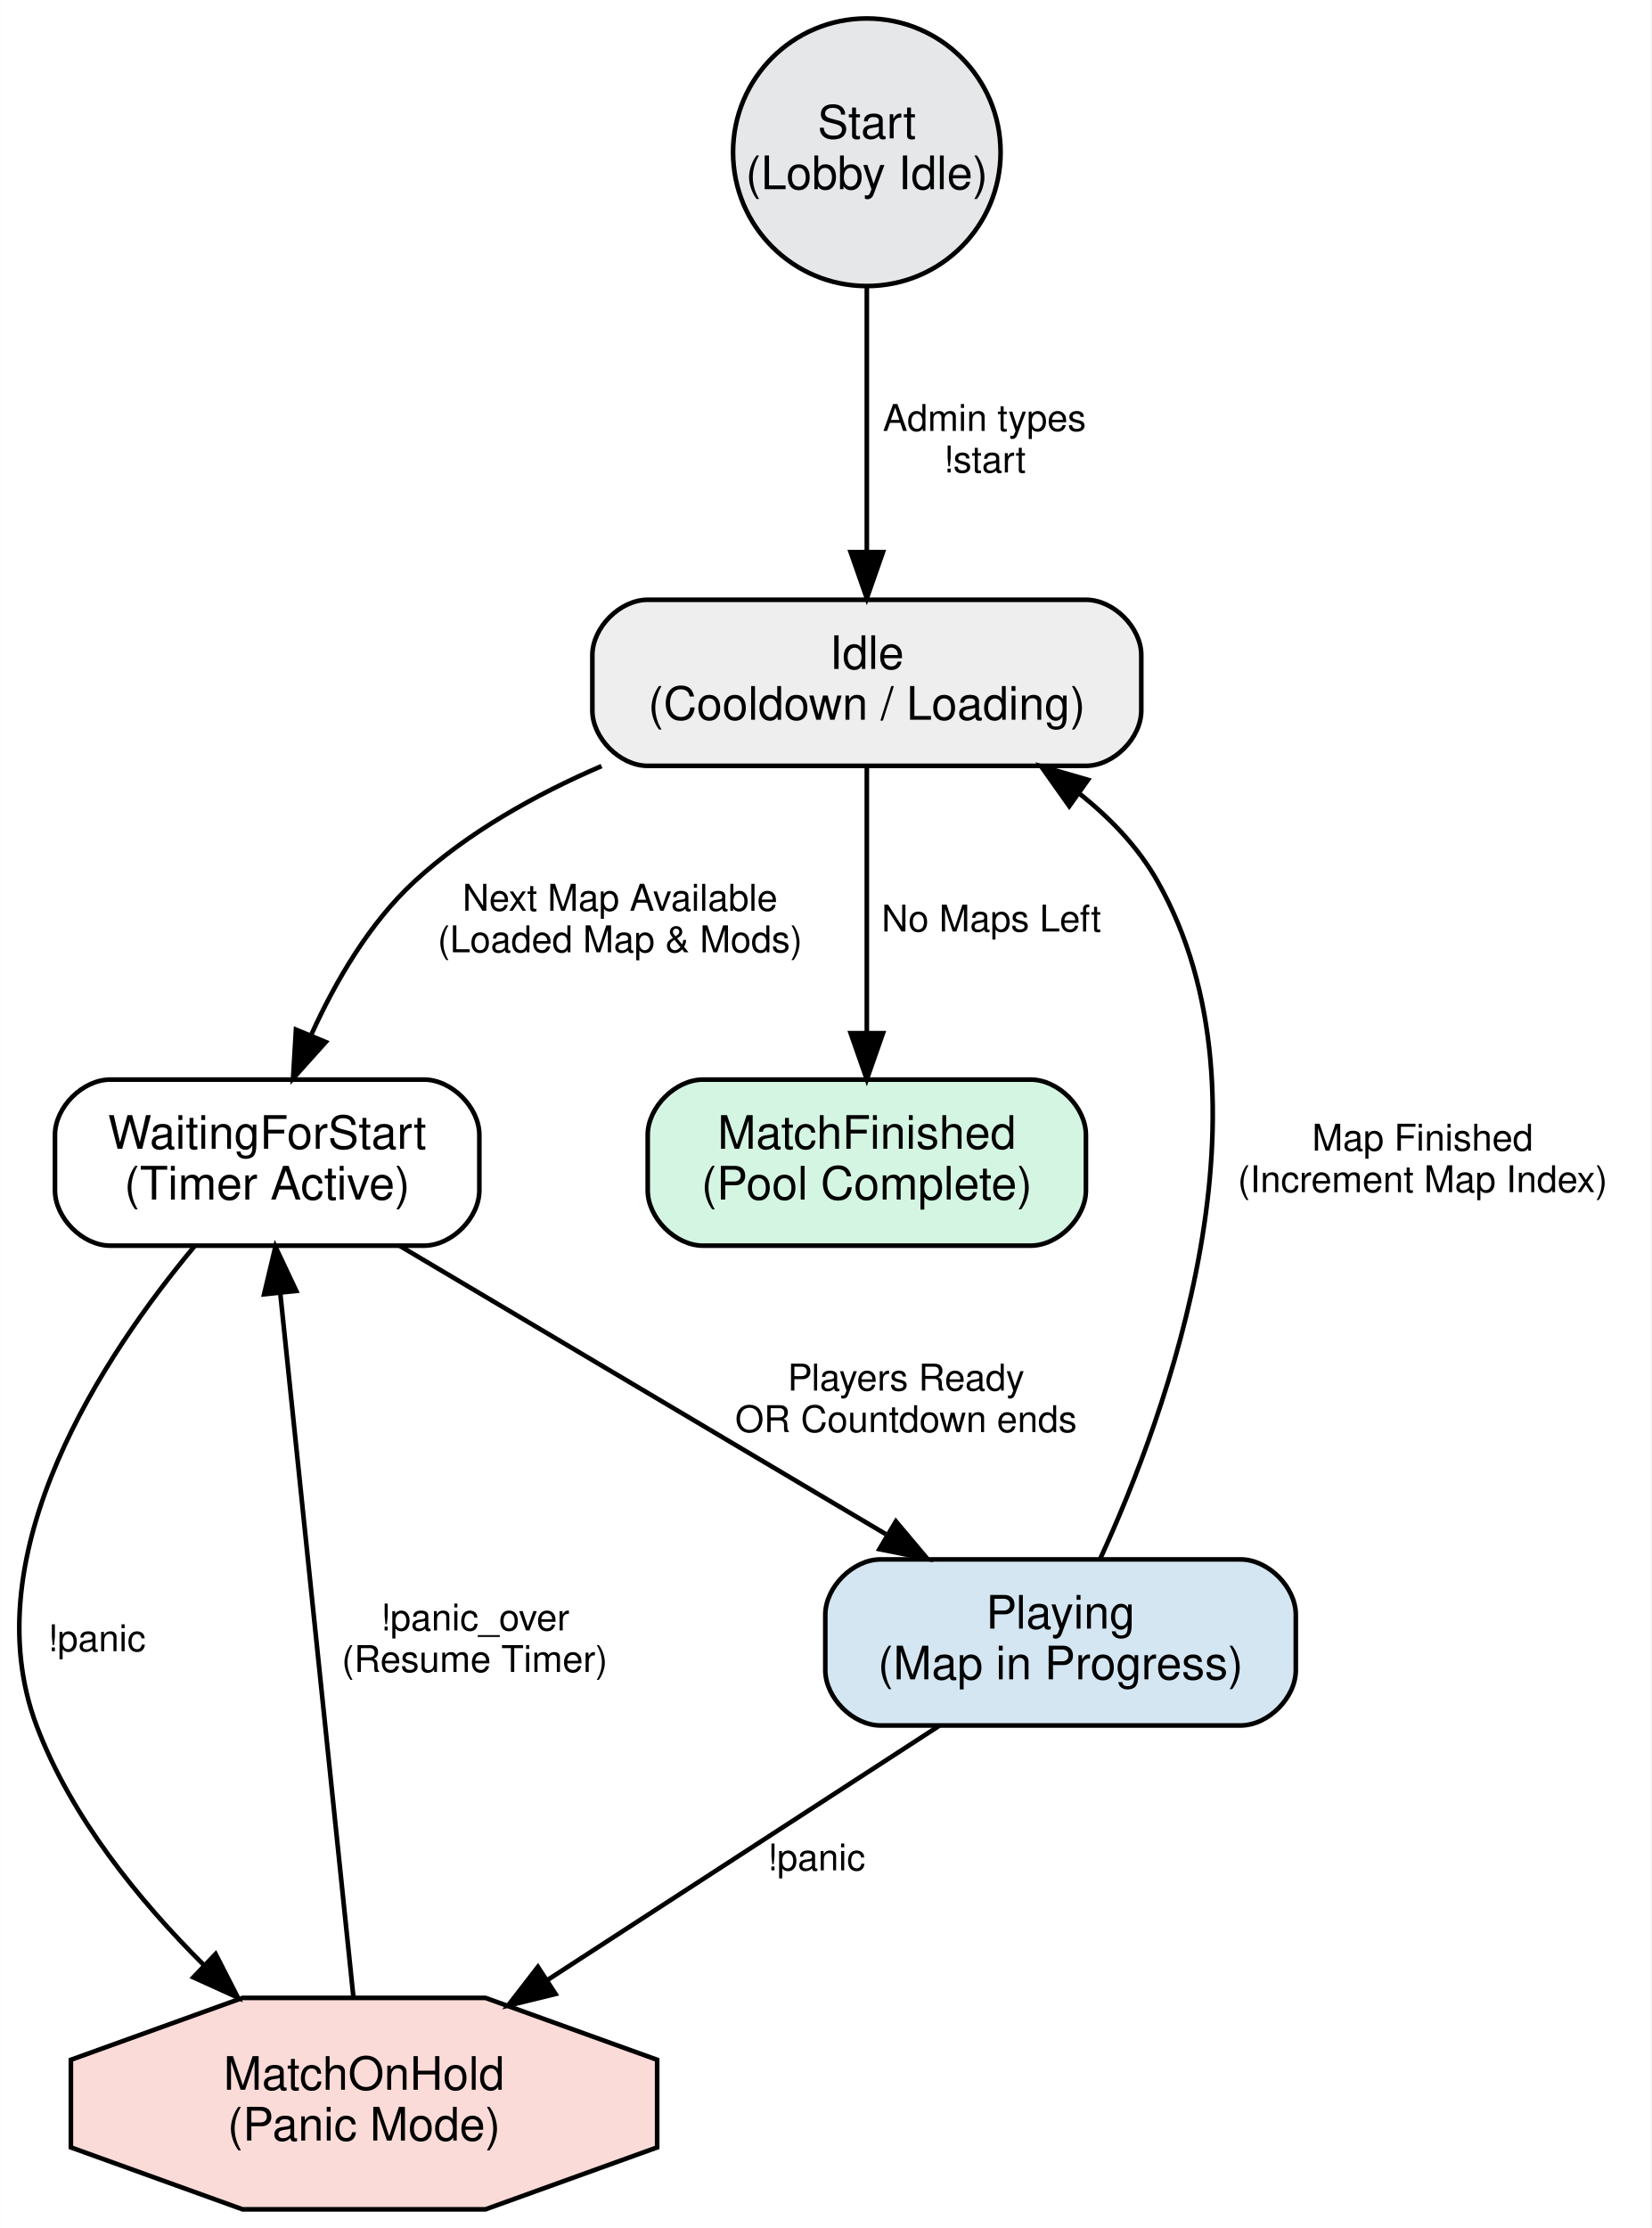
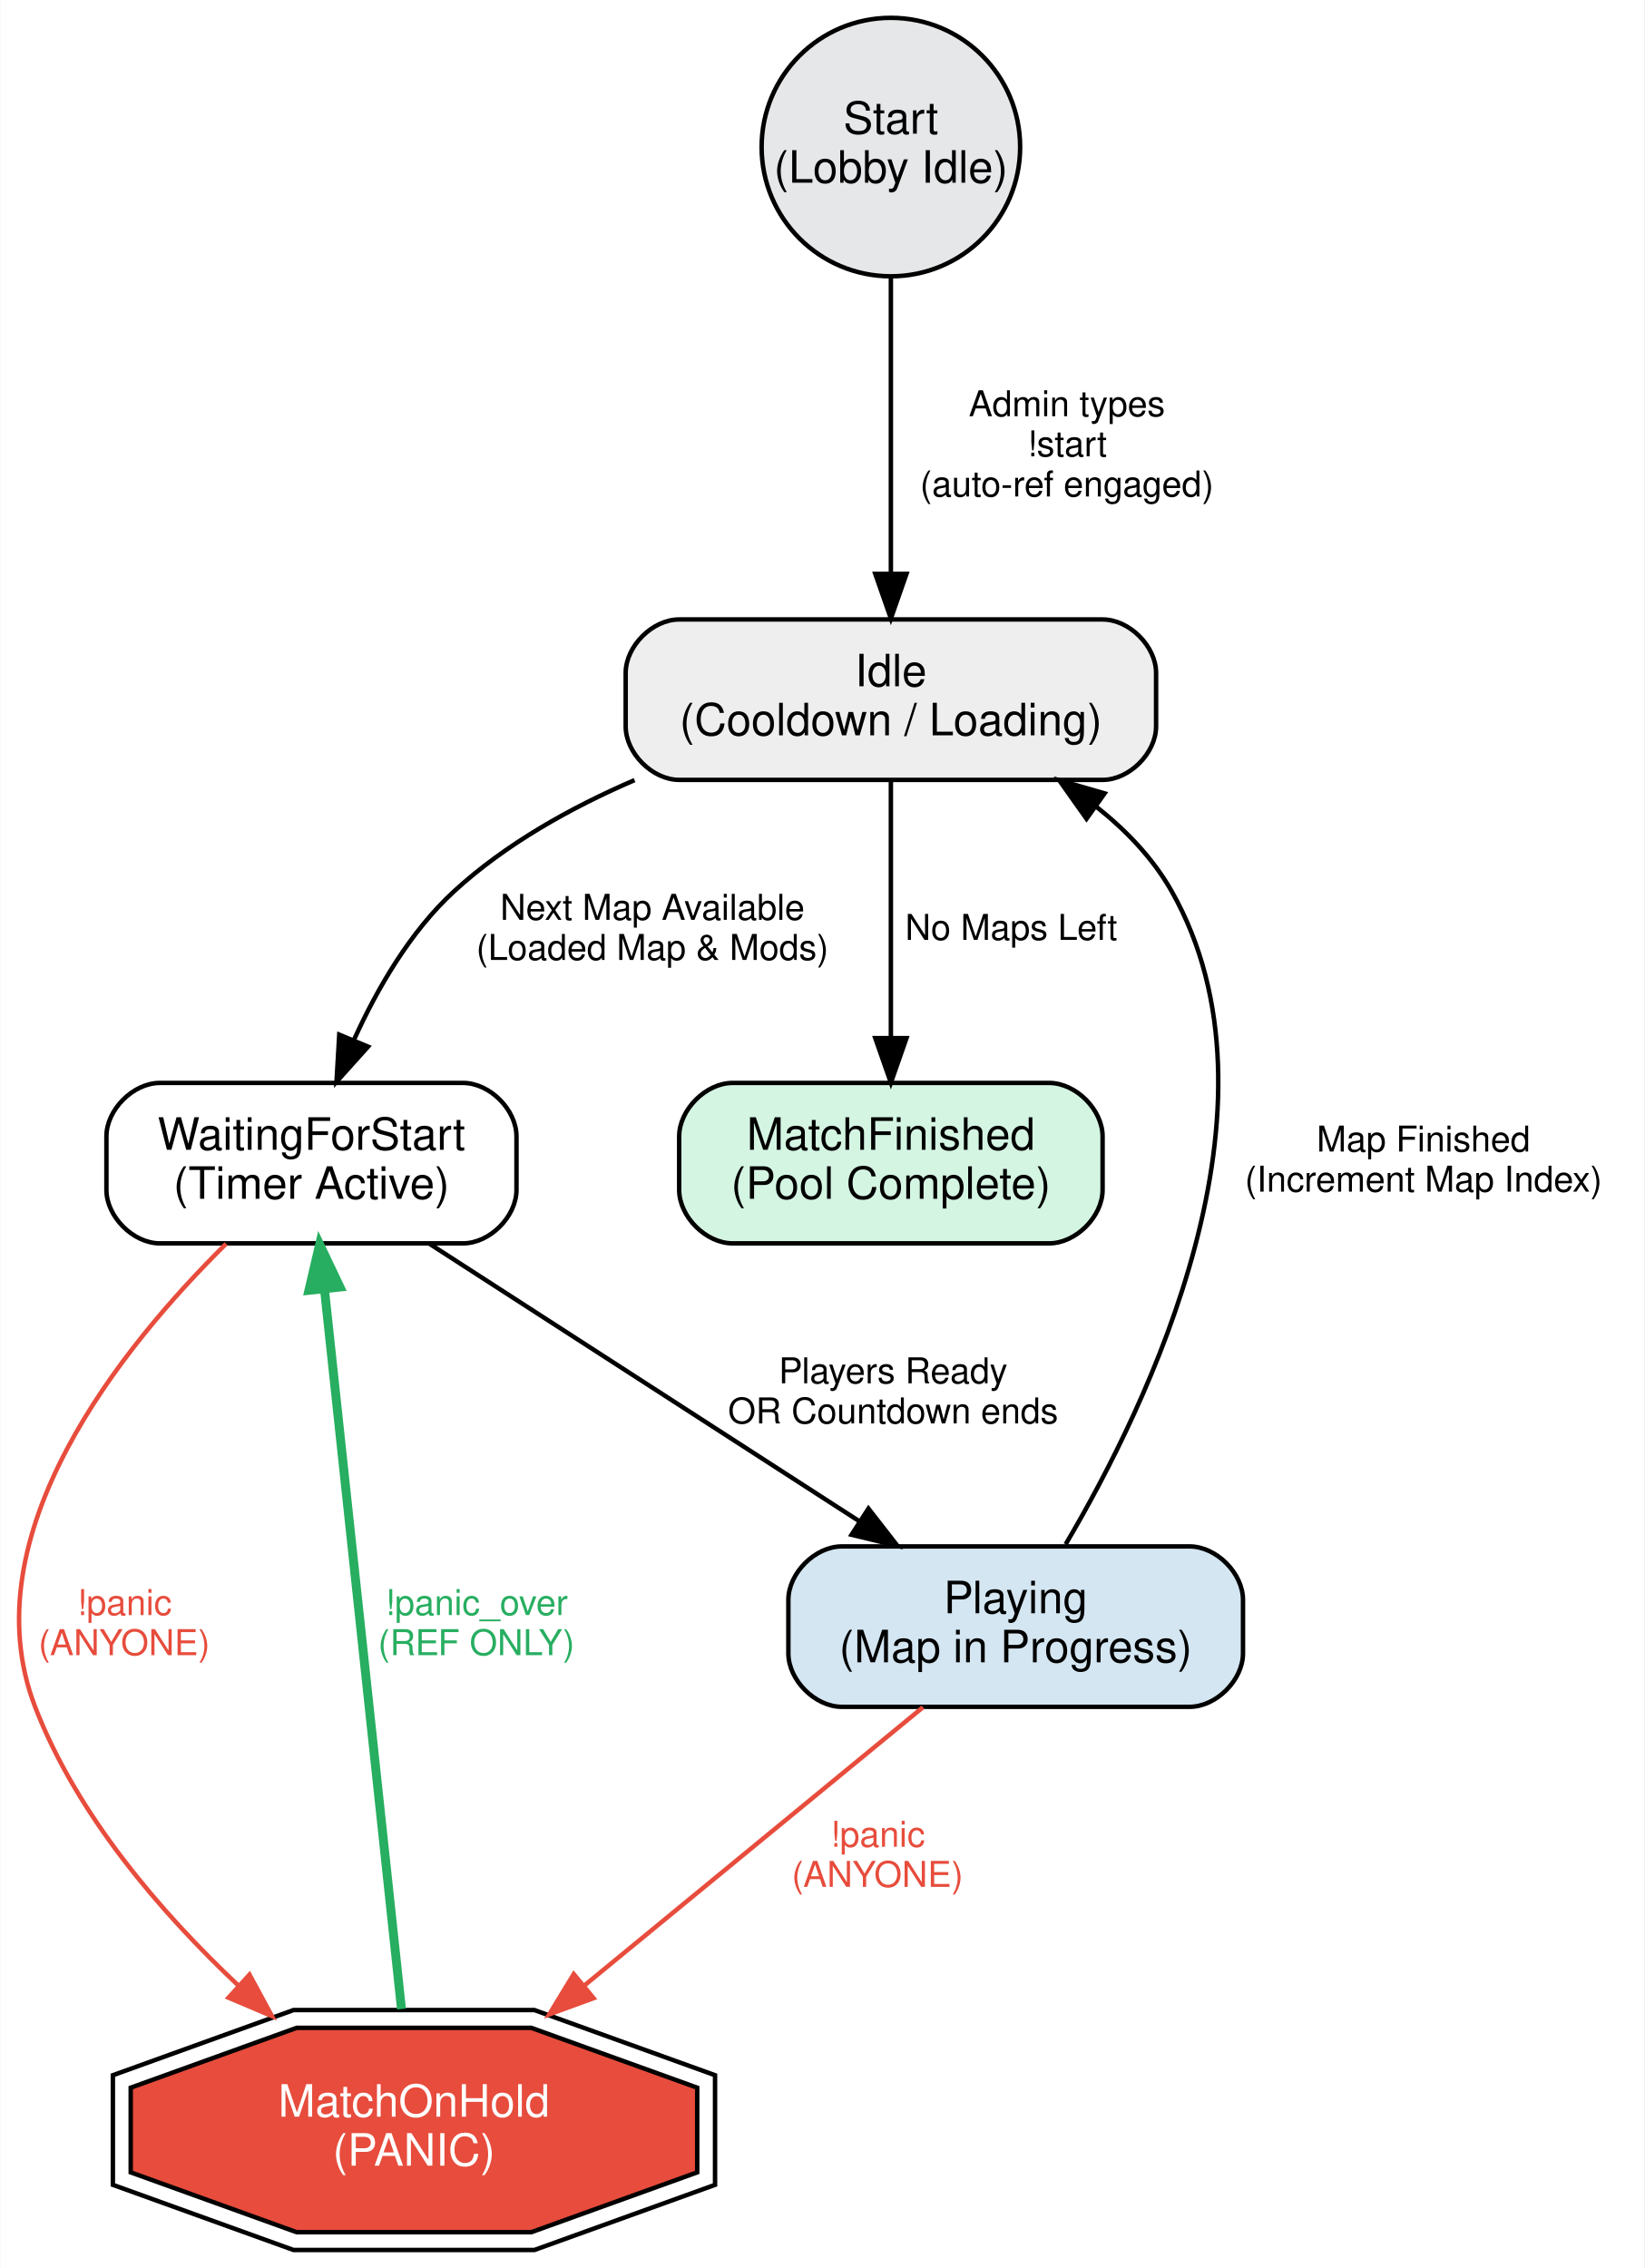
- <svg xmlns="http://www.w3.org/2000/svg" width="358pt" height="483pt" viewBox="0.00 0.00 357.89 482.92">
-   <g id="graph0" class="graph" transform="scale(1 1) rotate(0) translate(4 478.92)">
-     <polygon fill="white" stroke="transparent" points="-4,4 -4,-478.92 353.89,-478.92 353.89,4 -4,4" />
+ <svg xmlns="http://www.w3.org/2000/svg" width="369pt" height="509pt" viewBox="0.00 0.00 368.81 508.92">
+   <g id="graph0" class="graph" transform="scale(1 1) rotate(0) translate(4 504.92)">
+     <polygon fill="white" stroke="transparent" points="-4,4 -4,-504.92 364.81,-504.92 364.81,4 -4,4" />
    <g id="node1" class="node">
-       <ellipse fill="#e5e7e9" stroke="black" cx="183.89" cy="-445.92" rx="29" ry="29" />
-       <text text-anchor="middle" x="183.89" y="-448.92" font-family="Helvetica,sans-Serif" font-size="10.00">Start</text>
-       <text text-anchor="middle" x="183.89" y="-437.92" font-family="Helvetica,sans-Serif" font-size="10.00">(Lobby Idle)</text>
+       <ellipse fill="#e5e7e9" stroke="black" cx="195.81" cy="-471.92" rx="29" ry="29" />
+       <text text-anchor="middle" x="195.81" y="-474.92" font-family="Helvetica,sans-Serif" font-size="10.00">Start</text>
+       <text text-anchor="middle" x="195.81" y="-463.92" font-family="Helvetica,sans-Serif" font-size="10.00">(Lobby Idle)</text>
    </g>
    <g id="node2" class="node">
-       <path fill="#eeeeee" stroke="black" d="M231.39,-348.92C231.39,-348.92 136.39,-348.92 136.39,-348.92 130.39,-348.92 124.39,-342.92 124.39,-336.92 124.39,-336.92 124.39,-324.92 124.39,-324.92 124.39,-318.92 130.39,-312.92 136.39,-312.92 136.39,-312.92 231.39,-312.92 231.39,-312.92 237.39,-312.92 243.39,-318.92 243.39,-324.92 243.39,-324.92 243.39,-336.92 243.39,-336.92 243.39,-342.92 237.39,-348.92 231.39,-348.92" />
-       <text text-anchor="middle" x="183.89" y="-333.92" font-family="Helvetica,sans-Serif" font-size="10.00">Idle</text>
-       <text text-anchor="middle" x="183.89" y="-322.92" font-family="Helvetica,sans-Serif" font-size="10.00">(Cooldown / Loading)</text>
+       <path fill="#eeeeee" stroke="black" d="M243.31,-365.92C243.31,-365.92 148.31,-365.92 148.31,-365.92 142.31,-365.92 136.31,-359.92 136.31,-353.92 136.31,-353.92 136.31,-341.92 136.31,-341.92 136.31,-335.92 142.31,-329.92 148.31,-329.92 148.31,-329.92 243.31,-329.92 243.31,-329.92 249.31,-329.92 255.31,-335.92 255.31,-341.92 255.31,-341.92 255.31,-353.92 255.31,-353.92 255.31,-359.92 249.31,-365.92 243.31,-365.92" />
+       <text text-anchor="middle" x="195.81" y="-350.92" font-family="Helvetica,sans-Serif" font-size="10.00">Idle</text>
+       <text text-anchor="middle" x="195.81" y="-339.92" font-family="Helvetica,sans-Serif" font-size="10.00">(Cooldown / Loading)</text>
    </g>
    <g id="edge1" class="edge">
-       <path fill="none" stroke="black" d="M183.89,-416.7C183.89,-399.16 183.89,-376.72 183.89,-359.33" />
-       <polygon fill="black" stroke="black" points="187.39,-359.25 183.89,-349.25 180.39,-359.25 187.39,-359.25" />
-       <text text-anchor="middle" x="209.39" y="-385.52" font-family="Helvetica,sans-Serif" font-size="8.00">Admin types</text>
-       <text text-anchor="middle" x="209.39" y="-376.52" font-family="Helvetica,sans-Serif" font-size="8.00">!start</text>
+       <path fill="none" stroke="black" d="M195.81,-442.63C195.81,-422.67 195.81,-396.08 195.81,-376.33" />
+       <polygon fill="black" stroke="black" points="199.31,-376.14 195.81,-366.14 192.31,-376.14 199.31,-376.14" />
+       <text text-anchor="middle" x="235.31" y="-411.52" font-family="Helvetica,sans-Serif" font-size="8.00">Admin types</text>
+       <text text-anchor="middle" x="235.31" y="-402.52" font-family="Helvetica,sans-Serif" font-size="8.00">!start</text>
+       <text text-anchor="middle" x="235.31" y="-393.52" font-family="Helvetica,sans-Serif" font-size="8.00">(auto-ref engaged)</text>
    </g>
    <g id="node3" class="node">
-       <path fill="none" stroke="black" d="M87.89,-244.92C87.89,-244.92 19.89,-244.92 19.89,-244.92 13.89,-244.92 7.89,-238.92 7.89,-232.92 7.89,-232.92 7.89,-220.92 7.89,-220.92 7.89,-214.92 13.89,-208.92 19.89,-208.92 19.89,-208.92 87.89,-208.92 87.89,-208.92 93.89,-208.92 99.89,-214.92 99.89,-220.92 99.89,-220.92 99.89,-232.92 99.89,-232.92 99.89,-238.92 93.89,-244.92 87.89,-244.92" />
-       <text text-anchor="middle" x="53.89" y="-229.92" font-family="Helvetica,sans-Serif" font-size="10.00">WaitingForStart</text>
-       <text text-anchor="middle" x="53.89" y="-218.92" font-family="Helvetica,sans-Serif" font-size="10.00">(Timer Active)</text>
+       <path fill="none" stroke="black" d="M99.81,-261.92C99.81,-261.92 31.81,-261.92 31.81,-261.92 25.81,-261.92 19.81,-255.92 19.81,-249.92 19.81,-249.92 19.81,-237.92 19.81,-237.92 19.81,-231.92 25.81,-225.92 31.81,-225.92 31.81,-225.92 99.81,-225.92 99.81,-225.92 105.81,-225.92 111.81,-231.92 111.81,-237.92 111.81,-237.92 111.81,-249.92 111.81,-249.92 111.81,-255.92 105.81,-261.92 99.81,-261.92" />
+       <text text-anchor="middle" x="65.81" y="-246.92" font-family="Helvetica,sans-Serif" font-size="10.00">WaitingForStart</text>
+       <text text-anchor="middle" x="65.81" y="-235.92" font-family="Helvetica,sans-Serif" font-size="10.00">(Timer Active)</text>
    </g>
    <g id="edge2" class="edge">
-       <path fill="none" stroke="black" d="M126.38,-312.87C112,-306.67 97.41,-298.5 85.89,-287.92 76.07,-278.9 68.69,-266.17 63.5,-254.75" />
-       <polygon fill="black" stroke="black" points="66.59,-253.06 59.51,-245.18 60.13,-255.75 66.59,-253.06" />
-       <text text-anchor="middle" x="130.39" y="-281.52" font-family="Helvetica,sans-Serif" font-size="8.00">Next Map Available</text>
-       <text text-anchor="middle" x="130.39" y="-272.52" font-family="Helvetica,sans-Serif" font-size="8.00">(Loaded Map &amp; Mods)</text>
+       <path fill="none" stroke="black" d="M138.3,-329.87C123.92,-323.67 109.33,-315.5 97.81,-304.92 87.99,-295.9 80.61,-283.17 75.42,-271.75" />
+       <polygon fill="black" stroke="black" points="78.51,-270.06 71.43,-262.18 72.05,-272.75 78.51,-270.06" />
+       <text text-anchor="middle" x="142.31" y="-298.52" font-family="Helvetica,sans-Serif" font-size="8.00">Next Map Available</text>
+       <text text-anchor="middle" x="142.31" y="-289.52" font-family="Helvetica,sans-Serif" font-size="8.00">(Loaded Map &amp; Mods)</text>
    </g>
    <g id="node5" class="node">
-       <path fill="#d5f5e3" stroke="black" d="M219.39,-244.92C219.39,-244.92 148.39,-244.92 148.39,-244.92 142.39,-244.92 136.39,-238.92 136.39,-232.92 136.39,-232.92 136.39,-220.92 136.39,-220.92 136.39,-214.92 142.39,-208.92 148.39,-208.92 148.39,-208.92 219.39,-208.92 219.39,-208.92 225.39,-208.92 231.39,-214.92 231.39,-220.92 231.39,-220.92 231.39,-232.92 231.39,-232.92 231.39,-238.92 225.39,-244.92 219.39,-244.92" />
-       <text text-anchor="middle" x="183.89" y="-229.92" font-family="Helvetica,sans-Serif" font-size="10.00">MatchFinished</text>
-       <text text-anchor="middle" x="183.89" y="-218.92" font-family="Helvetica,sans-Serif" font-size="10.00">(Pool Complete)</text>
+       <path fill="#d5f5e3" stroke="black" d="M231.31,-261.92C231.31,-261.92 160.31,-261.92 160.31,-261.92 154.31,-261.92 148.31,-255.92 148.31,-249.92 148.31,-249.92 148.31,-237.92 148.31,-237.92 148.31,-231.92 154.31,-225.92 160.31,-225.92 160.31,-225.92 231.31,-225.92 231.31,-225.92 237.31,-225.92 243.31,-231.92 243.31,-237.92 243.31,-237.92 243.31,-249.92 243.31,-249.92 243.31,-255.92 237.31,-261.92 231.31,-261.92" />
+       <text text-anchor="middle" x="195.81" y="-246.92" font-family="Helvetica,sans-Serif" font-size="10.00">MatchFinished</text>
+       <text text-anchor="middle" x="195.81" y="-235.92" font-family="Helvetica,sans-Serif" font-size="10.00">(Pool Complete)</text>
    </g>
    <g id="edge5" class="edge">
-       <path fill="none" stroke="black" d="M183.89,-312.62C183.89,-296.84 183.89,-273.29 183.89,-255.02" />
-       <polygon fill="black" stroke="black" points="187.39,-254.97 183.89,-244.97 180.39,-254.97 187.39,-254.97" />
-       <text text-anchor="middle" x="210.89" y="-277.02" font-family="Helvetica,sans-Serif" font-size="8.00">No Maps Left</text>
+       <path fill="none" stroke="black" d="M195.81,-329.62C195.81,-313.84 195.81,-290.29 195.81,-272.02" />
+       <polygon fill="black" stroke="black" points="199.31,-271.97 195.81,-261.97 192.31,-271.97 199.31,-271.97" />
+       <text text-anchor="middle" x="222.81" y="-294.02" font-family="Helvetica,sans-Serif" font-size="8.00">No Maps Left</text>
    </g>
    <g id="node4" class="node">
-       <path fill="#d4e6f1" stroke="black" d="M264.89,-140.92C264.89,-140.92 186.89,-140.92 186.89,-140.92 180.89,-140.92 174.89,-134.92 174.89,-128.92 174.89,-128.92 174.89,-116.92 174.89,-116.92 174.89,-110.92 180.89,-104.92 186.89,-104.92 186.89,-104.92 264.89,-104.92 264.89,-104.92 270.89,-104.92 276.89,-110.92 276.89,-116.92 276.89,-116.92 276.89,-128.92 276.89,-128.92 276.89,-134.92 270.89,-140.92 264.89,-140.92" />
-       <text text-anchor="middle" x="225.89" y="-125.92" font-family="Helvetica,sans-Serif" font-size="10.00">Playing</text>
-       <text text-anchor="middle" x="225.89" y="-114.92" font-family="Helvetica,sans-Serif" font-size="10.00">(Map in Progress)</text>
+       <path fill="#d4e6f1" stroke="black" d="M262.81,-157.92C262.81,-157.92 184.81,-157.92 184.81,-157.92 178.81,-157.92 172.81,-151.92 172.81,-145.92 172.81,-145.92 172.81,-133.92 172.81,-133.92 172.81,-127.92 178.81,-121.92 184.81,-121.92 184.81,-121.92 262.81,-121.92 262.81,-121.92 268.81,-121.92 274.81,-127.92 274.81,-133.92 274.81,-133.92 274.81,-145.92 274.81,-145.92 274.81,-151.92 268.81,-157.92 262.81,-157.92" />
+       <text text-anchor="middle" x="223.81" y="-142.92" font-family="Helvetica,sans-Serif" font-size="10.00">Playing</text>
+       <text text-anchor="middle" x="223.81" y="-131.92" font-family="Helvetica,sans-Serif" font-size="10.00">(Map in Progress)</text>
    </g>
    <g id="edge3" class="edge">
-       <path fill="none" stroke="black" d="M82.68,-208.85C111.58,-191.71 156.25,-165.22 188.01,-146.39" />
-       <polygon fill="black" stroke="black" points="190.19,-149.16 197.01,-141.05 186.62,-143.14 190.19,-149.16" />
-       <text text-anchor="middle" x="192.39" y="-177.52" font-family="Helvetica,sans-Serif" font-size="8.00">Players Ready</text>
-       <text text-anchor="middle" x="192.39" y="-168.52" font-family="Helvetica,sans-Serif" font-size="8.00">OR Countdown ends</text>
+       <path fill="none" stroke="black" d="M92.26,-225.85C118.69,-208.79 159.48,-182.45 188.63,-163.63" />
+       <polygon fill="black" stroke="black" points="190.78,-166.41 197.28,-158.05 186.98,-160.53 190.78,-166.41" />
+       <text text-anchor="middle" x="196.31" y="-194.52" font-family="Helvetica,sans-Serif" font-size="8.00">Players Ready</text>
+       <text text-anchor="middle" x="196.31" y="-185.52" font-family="Helvetica,sans-Serif" font-size="8.00">OR Countdown ends</text>
    </g>
    <g id="node6" class="node">
-       <polygon fill="#fadbd8" stroke="black" points="138.44,-13.47 138.44,-32.46 101.21,-45.88 48.57,-45.88 11.34,-32.46 11.34,-13.47 48.57,-0.04 101.21,-0.04 138.44,-13.47" />
-       <text text-anchor="middle" x="74.89" y="-25.96" font-family="Helvetica,sans-Serif" font-size="10.00">MatchOnHold</text>
-       <text text-anchor="middle" x="74.89" y="-14.96" font-family="Helvetica,sans-Serif" font-size="10.00">(Panic Mode)</text>
+       <polygon fill="#e74c3c" stroke="black" points="152.36,-17.46 152.36,-36.46 115.13,-49.89 62.49,-49.89 25.26,-36.46 25.26,-17.46 62.49,-4.03 115.13,-4.03 152.36,-17.46" />
+       <polygon fill="none" stroke="black" points="156.36,-14.66 156.36,-39.26 115.83,-53.88 61.79,-53.88 21.26,-39.26 21.26,-14.66 61.79,-0.04 115.83,-0.04 156.36,-14.66" />
+       <text text-anchor="middle" x="88.81" y="-29.96" font-family="Helvetica,sans-Serif" font-size="10.00" fill="white">MatchOnHold</text>
+       <text text-anchor="middle" x="88.81" y="-18.96" font-family="Helvetica,sans-Serif" font-size="10.00" fill="white">(PANIC)</text>
    </g>
    <g id="edge6" class="edge">
-       <path fill="none" stroke="black" d="M38.17,-208.83C18.72,-185.51 -10.2,-142.36 3.89,-104.92 11.35,-85.11 26.1,-66.98 40.24,-52.92" />
-       <polygon fill="black" stroke="black" points="42.72,-55.39 47.54,-45.95 37.89,-50.33 42.72,-55.39" />
-       <text text-anchor="middle" x="16.89" y="-121.02" font-family="Helvetica,sans-Serif" font-size="8.00">!panic</text>
+       <path fill="none" stroke="#e74c3c" d="M46.66,-225.82C23.39,-202.86 -11.04,-160.47 3.81,-121.92 13.15,-97.67 31.97,-75.8 49.53,-59.27" />
+       <polygon fill="#e74c3c" stroke="#e74c3c" points="51.91,-61.84 56.95,-52.52 47.2,-56.66 51.91,-61.84" />
+       <text text-anchor="middle" x="23.81" y="-142.52" font-family="Helvetica,sans-Serif" font-size="8.00" fill="#e74c3c">!panic</text>
+       <text text-anchor="middle" x="23.81" y="-133.52" font-family="Helvetica,sans-Serif" font-size="8.00" fill="#e74c3c">(ANYONE)</text>
    </g>
    <g id="edge4" class="edge">
-       <path fill="none" stroke="black" d="M234.48,-141.04C248.9,-172.4 273.88,-240.2 246.89,-287.92 242.71,-295.32 236.61,-301.67 229.84,-307.01" />
-       <polygon fill="black" stroke="black" points="227.78,-304.19 221.66,-312.84 231.84,-309.89 227.78,-304.19" />
-       <text text-anchor="middle" x="304.39" y="-229.52" font-family="Helvetica,sans-Serif" font-size="8.00">Map Finished</text>
-       <text text-anchor="middle" x="304.39" y="-220.52" font-family="Helvetica,sans-Serif" font-size="8.00">(Increment Map Index)</text>
+       <path fill="none" stroke="black" d="M235.02,-158.4C253.57,-189.76 286.04,-256.77 258.81,-304.92 254.63,-312.32 248.53,-318.67 241.76,-324.01" />
+       <polygon fill="black" stroke="black" points="239.7,-321.19 233.58,-329.84 243.76,-326.89 239.7,-321.19" />
+       <text text-anchor="middle" x="315.31" y="-246.52" font-family="Helvetica,sans-Serif" font-size="8.00">Map Finished</text>
+       <text text-anchor="middle" x="315.31" y="-237.52" font-family="Helvetica,sans-Serif" font-size="8.00">(Increment Map Index)</text>
    </g>
    <g id="edge7" class="edge">
-       <path fill="none" stroke="black" d="M199.59,-104.86C176.1,-89.62 141.37,-67.09 114.53,-49.67" />
-       <polygon fill="black" stroke="black" points="116.4,-46.72 106.11,-44.21 112.59,-52.59 116.4,-46.72" />
-       <text text-anchor="middle" x="172.89" y="-73.52" font-family="Helvetica,sans-Serif" font-size="8.00">!panic</text>
+       <path fill="none" stroke="#e74c3c" d="M203.01,-121.83C182.79,-105.21 151.6,-79.57 126.92,-59.29" />
+       <polygon fill="#e74c3c" stroke="#e74c3c" points="129.11,-56.55 119.16,-52.91 124.66,-61.96 129.11,-56.55" />
+       <text text-anchor="middle" x="192.81" y="-90.52" font-family="Helvetica,sans-Serif" font-size="8.00" fill="#e74c3c">!panic</text>
+       <text text-anchor="middle" x="192.81" y="-81.52" font-family="Helvetica,sans-Serif" font-size="8.00" fill="#e74c3c">(ANYONE)</text>
    </g>
    <g id="edge8" class="edge">
-       <path fill="none" stroke="black" d="M72.6,-45.96C68.74,-83.15 60.92,-158.33 56.72,-198.75" />
-       <polygon fill="black" stroke="black" points="53.23,-198.39 55.68,-208.7 60.2,-199.12 53.23,-198.39" />
-       <text text-anchor="middle" x="98.89" y="-125.52" font-family="Helvetica,sans-Serif" font-size="8.00">!panic_over</text>
-       <text text-anchor="middle" x="98.89" y="-116.52" font-family="Helvetica,sans-Serif" font-size="8.00">(Resume Timer)</text>
+       <path fill="none" stroke="#27ae60" stroke-width="2" d="M86.01,-54.12C81.63,-95.11 73.17,-174.1 68.72,-215.72" />
+       <polygon fill="#27ae60" stroke="#27ae60" stroke-width="2" points="65.24,-215.38 67.65,-225.69 72.2,-216.12 65.24,-215.38" />
+       <text text-anchor="middle" x="102.81" y="-142.52" font-family="Helvetica,sans-Serif" font-size="8.00" fill="#27ae60">!panic_over</text>
+       <text text-anchor="middle" x="102.81" y="-133.52" font-family="Helvetica,sans-Serif" font-size="8.00" fill="#27ae60">(REF ONLY)</text>
    </g>
  </g>
</svg>
